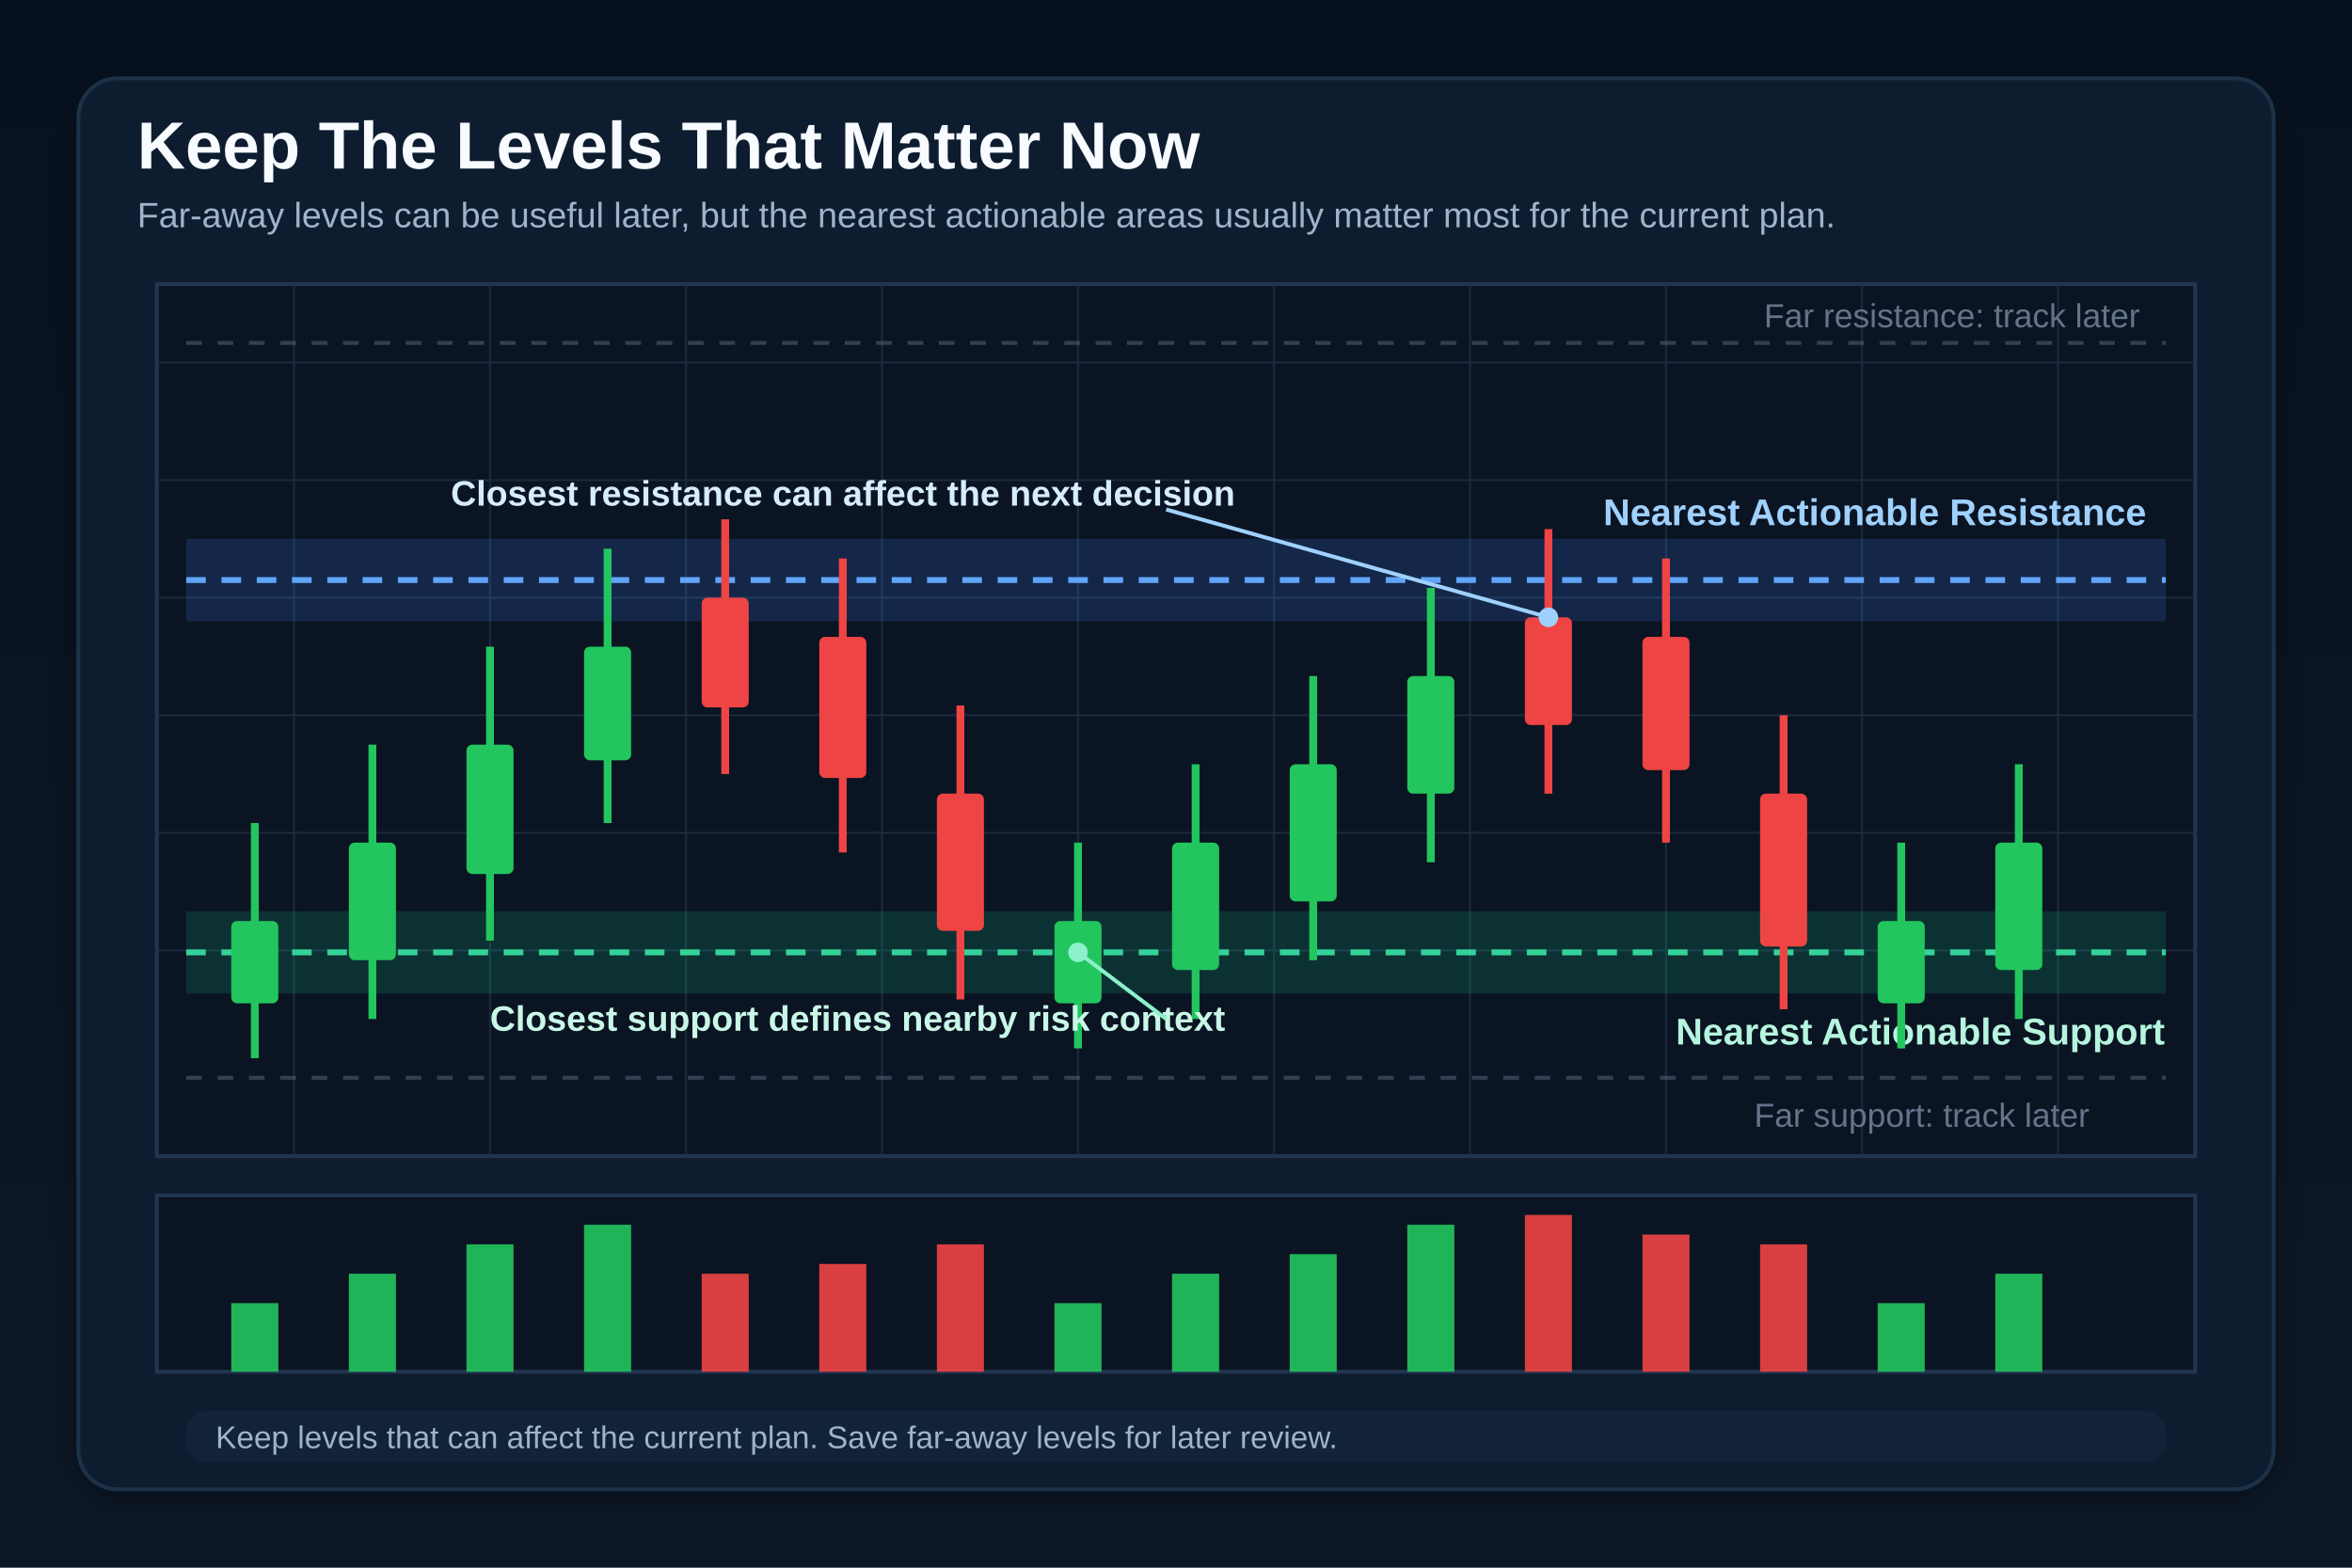
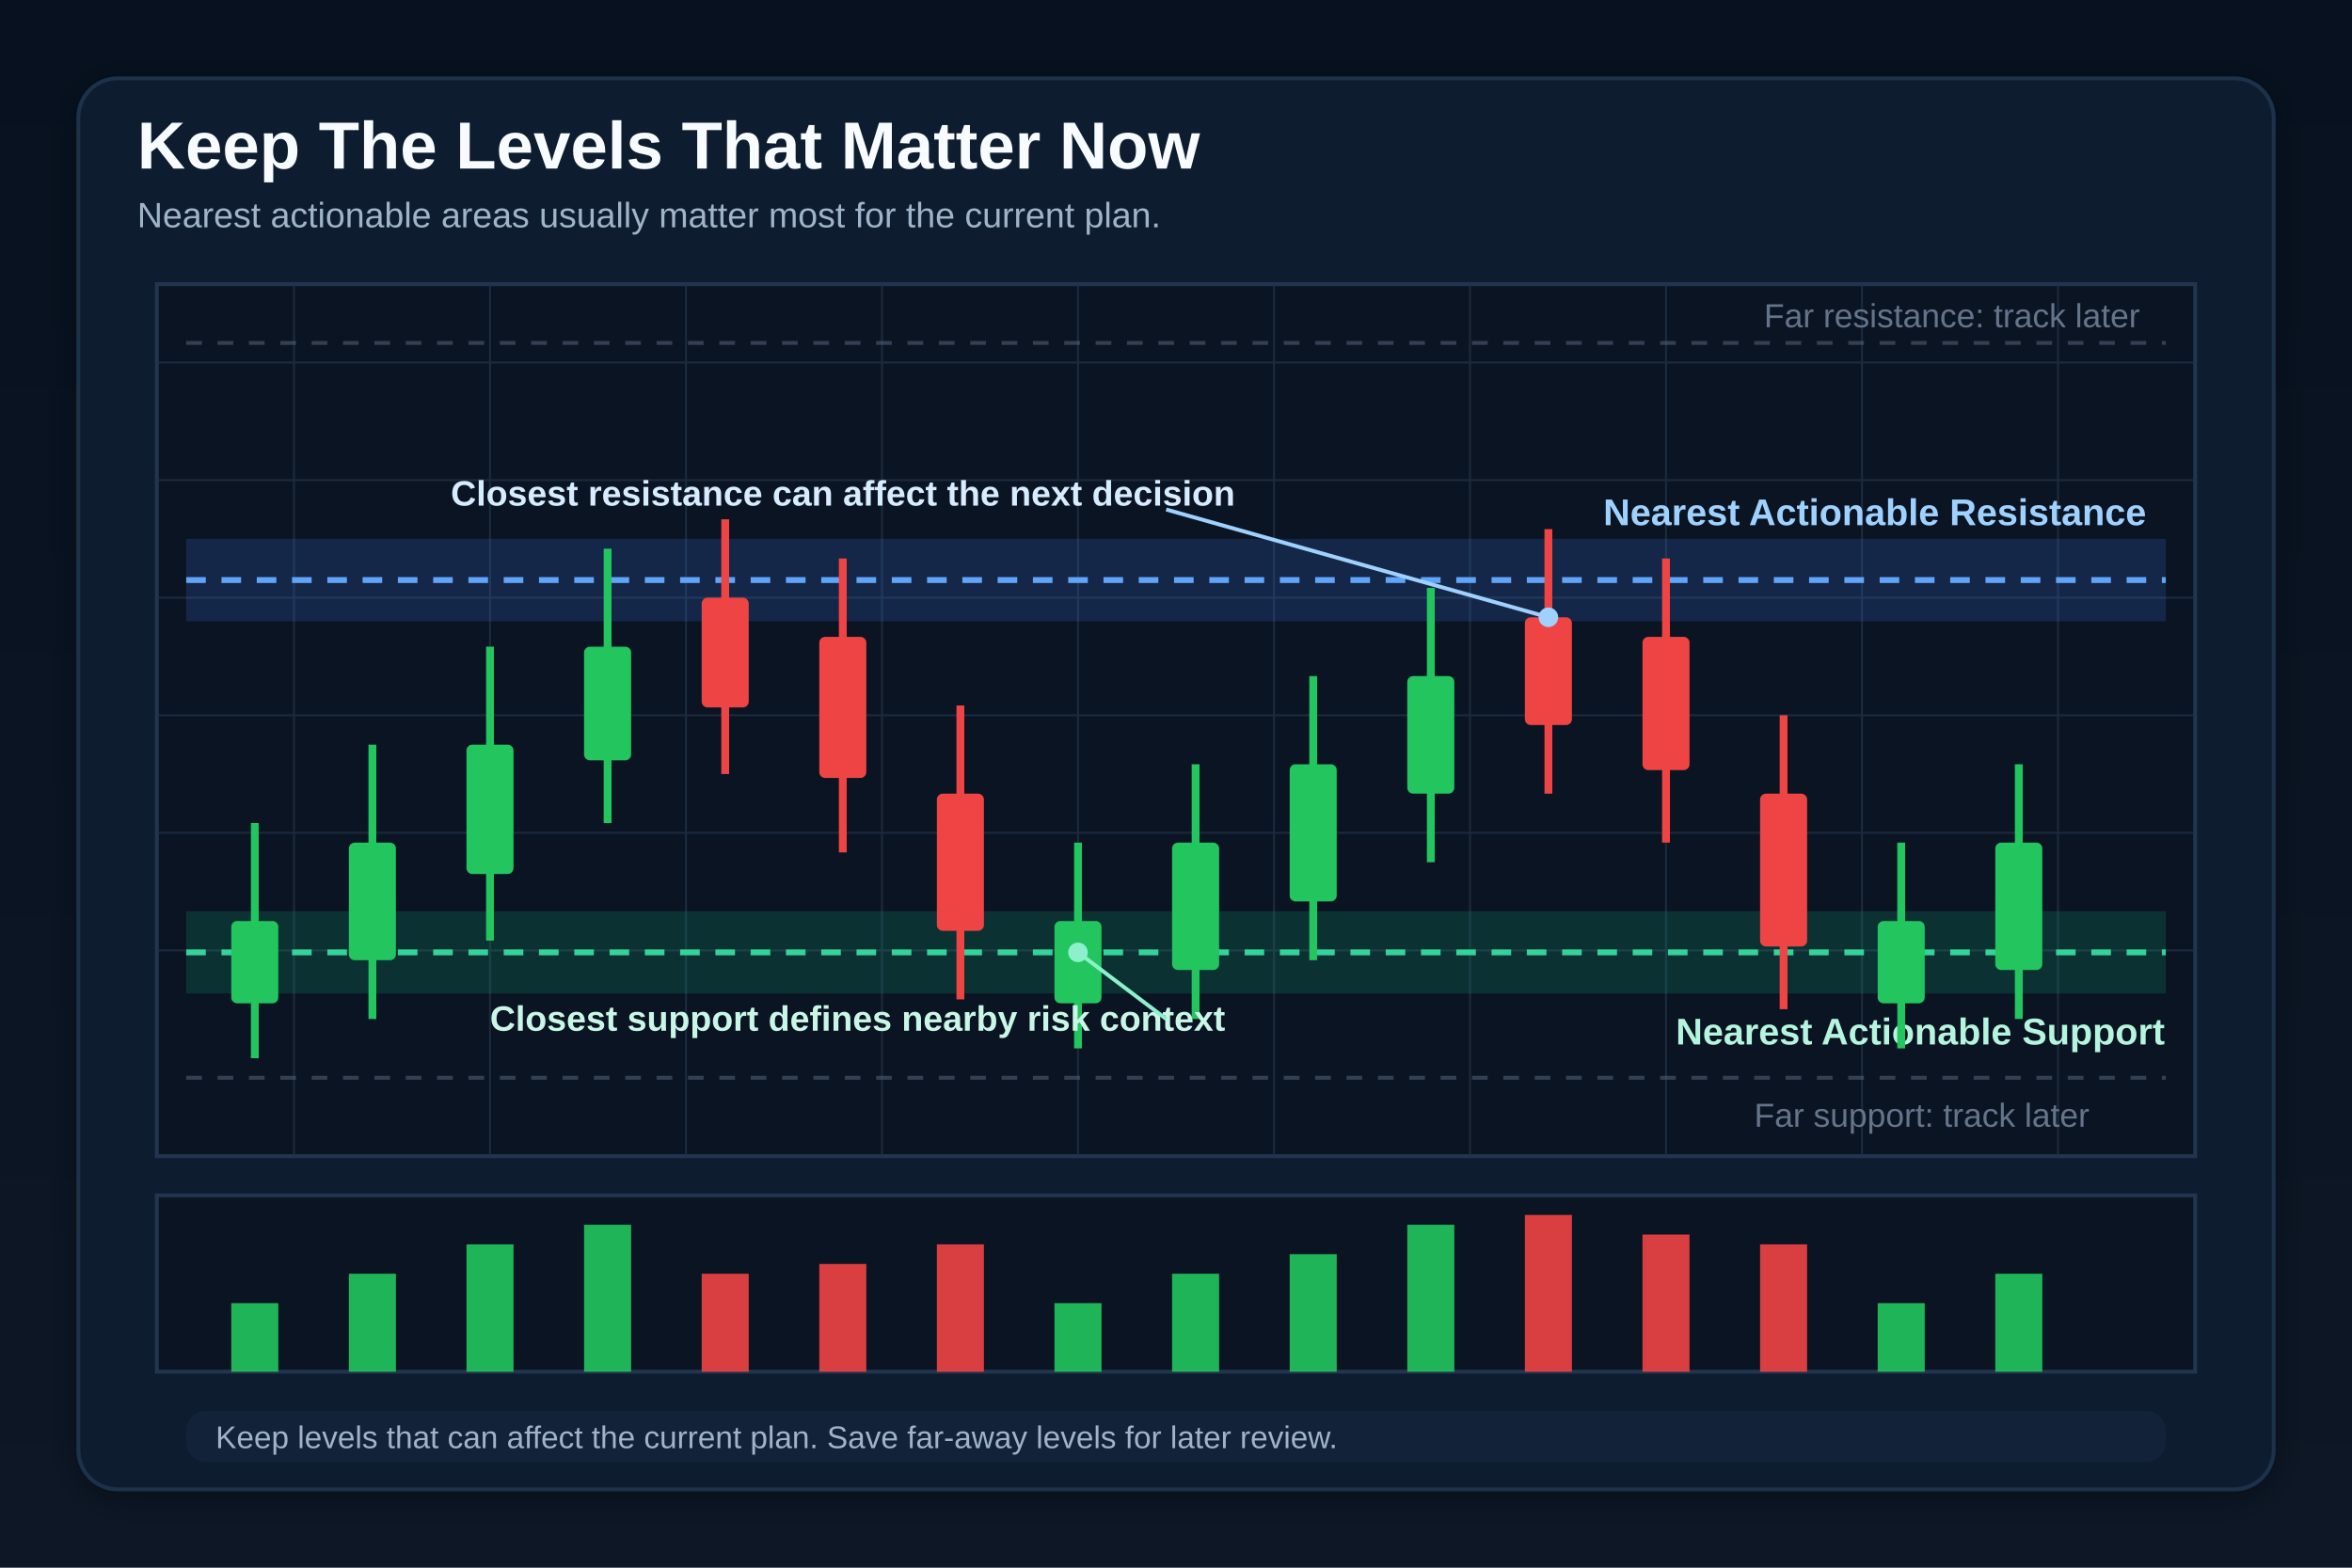
<svg xmlns="http://www.w3.org/2000/svg" width="1200" height="800" viewBox="0 0 1200 800" role="img" aria-labelledby="title desc">
  <defs>
    <linearGradient id="bg" x1="0" y1="0" x2="0" y2="1">
      <stop offset="0" stop-color="#07111f" />
      <stop offset="1" stop-color="#0d1726" />
    </linearGradient>
    <filter id="shadow">
      <feDropShadow dx="0" dy="4" stdDeviation="8" flood-color="#000" flood-opacity="0.35" />
    </filter>
  </defs>
  <rect width="1200" height="800" fill="url(#bg)" />
  <rect x="40" y="40" width="1120" height="720" rx="20" fill="#0f1b2d" stroke="#1e3149" stroke-width="2" filter="url(#shadow)" />
  <text x="70" y="86" fill="#f8fbff" font-family="Arial" font-size="34" font-weight="700">Keep The Levels That Matter Now</text>
-   <text x="70" y="116" fill="#9fb4c9" font-family="Arial" font-size="18">Far-away levels can be useful later, but the nearest actionable areas usually matter most for the current plan.</text>
+   <text x="70" y="116" fill="#9fb4c9" font-family="Arial" font-size="18">Nearest actionable areas usually matter most for the current plan.</text>
  <rect x="80" y="145" width="1040" height="445" fill="#0b1422" stroke="#22354e" stroke-width="2" />
  <rect x="80" y="610" width="1040" height="90" fill="#0b1422" stroke="#22354e" stroke-width="2" />
  <g stroke="#203247" stroke-width="1" opacity="0.75">
    <line x1="80" y1="185" x2="1120" y2="185" />
    <line x1="80" y1="245" x2="1120" y2="245" />
    <line x1="80" y1="305" x2="1120" y2="305" />
    <line x1="80" y1="365" x2="1120" y2="365" />
    <line x1="80" y1="425" x2="1120" y2="425" />
    <line x1="80" y1="485" x2="1120" y2="485" />
    <line x1="150" y1="145" x2="150" y2="590" />
    <line x1="250" y1="145" x2="250" y2="590" />
    <line x1="350" y1="145" x2="350" y2="590" />
    <line x1="450" y1="145" x2="450" y2="590" />
    <line x1="550" y1="145" x2="550" y2="590" />
    <line x1="650" y1="145" x2="650" y2="590" />
    <line x1="750" y1="145" x2="750" y2="590" />
    <line x1="850" y1="145" x2="850" y2="590" />
    <line x1="950" y1="145" x2="950" y2="590" />
    <line x1="1050" y1="145" x2="1050" y2="590" />
  </g>
  <line x1="95" y1="175" x2="1105" y2="175" stroke="#64748b" stroke-width="2" stroke-dasharray="8 8" opacity="0.45" />
  <text x="900" y="167" fill="#64748b" font-family="Arial" font-size="17">Far resistance: track later</text>
  <rect x="95" y="275" width="1010" height="42" fill="#3b82f6" opacity="0.18" />
  <line x1="95" y1="296" x2="1105" y2="296" stroke="#60a5fa" stroke-width="3" stroke-dasharray="10 8" />
  <text x="818" y="268" fill="#9fd1ff" font-family="Arial" font-size="19" font-weight="700">Nearest Actionable Resistance</text>
  <rect x="95" y="465" width="1010" height="42" fill="#10b981" opacity="0.18" />
  <line x1="95" y1="486" x2="1105" y2="486" stroke="#34d399" stroke-width="3" stroke-dasharray="10 8" />
  <text x="855" y="533" fill="#b5f5de" font-family="Arial" font-size="19" font-weight="700">Nearest Actionable Support</text>
  <line x1="95" y1="550" x2="1105" y2="550" stroke="#64748b" stroke-width="2" stroke-dasharray="8 8" opacity="0.45" />
  <text x="895" y="575" fill="#64748b" font-family="Arial" font-size="17">Far support: track later</text>
  <g>
    <line x1="130" y1="420" x2="130" y2="540" stroke="#22c55e" stroke-width="4" />
    <rect x="118" y="470" width="24" height="42" rx="3" fill="#22c55e" />
    <line x1="190" y1="380" x2="190" y2="520" stroke="#22c55e" stroke-width="4" />
    <rect x="178" y="430" width="24" height="60" rx="3" fill="#22c55e" />
    <line x1="250" y1="330" x2="250" y2="480" stroke="#22c55e" stroke-width="4" />
    <rect x="238" y="380" width="24" height="66" rx="3" fill="#22c55e" />
    <line x1="310" y1="280" x2="310" y2="420" stroke="#22c55e" stroke-width="4" />
    <rect x="298" y="330" width="24" height="58" rx="3" fill="#22c55e" />
    <line x1="370" y1="265" x2="370" y2="395" stroke="#ef4444" stroke-width="4" />
    <rect x="358" y="305" width="24" height="56" rx="3" fill="#ef4444" />
    <line x1="430" y1="285" x2="430" y2="435" stroke="#ef4444" stroke-width="4" />
    <rect x="418" y="325" width="24" height="72" rx="3" fill="#ef4444" />
    <line x1="490" y1="360" x2="490" y2="510" stroke="#ef4444" stroke-width="4" />
    <rect x="478" y="405" width="24" height="70" rx="3" fill="#ef4444" />
    <line x1="550" y1="430" x2="550" y2="535" stroke="#22c55e" stroke-width="4" />
    <rect x="538" y="470" width="24" height="42" rx="3" fill="#22c55e" />
    <line x1="610" y1="390" x2="610" y2="520" stroke="#22c55e" stroke-width="4" />
    <rect x="598" y="430" width="24" height="65" rx="3" fill="#22c55e" />
    <line x1="670" y1="345" x2="670" y2="490" stroke="#22c55e" stroke-width="4" />
    <rect x="658" y="390" width="24" height="70" rx="3" fill="#22c55e" />
    <line x1="730" y1="300" x2="730" y2="440" stroke="#22c55e" stroke-width="4" />
    <rect x="718" y="345" width="24" height="60" rx="3" fill="#22c55e" />
    <line x1="790" y1="270" x2="790" y2="405" stroke="#ef4444" stroke-width="4" />
    <rect x="778" y="315" width="24" height="55" rx="3" fill="#ef4444" />
    <line x1="850" y1="285" x2="850" y2="430" stroke="#ef4444" stroke-width="4" />
    <rect x="838" y="325" width="24" height="68" rx="3" fill="#ef4444" />
    <line x1="910" y1="365" x2="910" y2="515" stroke="#ef4444" stroke-width="4" />
    <rect x="898" y="405" width="24" height="78" rx="3" fill="#ef4444" />
    <line x1="970" y1="430" x2="970" y2="535" stroke="#22c55e" stroke-width="4" />
    <rect x="958" y="470" width="24" height="42" rx="3" fill="#22c55e" />
    <line x1="1030" y1="390" x2="1030" y2="520" stroke="#22c55e" stroke-width="4" />
    <rect x="1018" y="430" width="24" height="65" rx="3" fill="#22c55e" />
  </g>
  <g opacity="0.9">
    <rect x="118" y="665" width="24" height="35" fill="#22c55e" />
    <rect x="178" y="650" width="24" height="50" fill="#22c55e" />
    <rect x="238" y="635" width="24" height="65" fill="#22c55e" />
    <rect x="298" y="625" width="24" height="75" fill="#22c55e" />
    <rect x="358" y="650" width="24" height="50" fill="#ef4444" />
    <rect x="418" y="645" width="24" height="55" fill="#ef4444" />
    <rect x="478" y="635" width="24" height="65" fill="#ef4444" />
    <rect x="538" y="665" width="24" height="35" fill="#22c55e" />
    <rect x="598" y="650" width="24" height="50" fill="#22c55e" />
    <rect x="658" y="640" width="24" height="60" fill="#22c55e" />
    <rect x="718" y="625" width="24" height="75" fill="#22c55e" />
    <rect x="778" y="620" width="24" height="80" fill="#ef4444" />
    <rect x="838" y="630" width="24" height="70" fill="#ef4444" />
    <rect x="898" y="635" width="24" height="65" fill="#ef4444" />
    <rect x="958" y="665" width="24" height="35" fill="#22c55e" />
    <rect x="1018" y="650" width="24" height="50" fill="#22c55e" />
  </g>
  <g font-family="Arial">
    <text x="230" y="258" fill="#d7ecff" font-size="18" font-weight="700">Closest resistance can affect the next decision</text>
    <line x1="595" y1="260" x2="790" y2="315" stroke="#9fd1ff" stroke-width="2" />
    <circle cx="790" cy="315" r="5" fill="#9fd1ff" />
    <text x="250" y="526" fill="#c9f7e7" font-size="18" font-weight="700">Closest support defines nearby risk context</text>
    <line x1="595" y1="520" x2="550" y2="486" stroke="#8cf0cc" stroke-width="2" />
    <circle cx="550" cy="486" r="5" fill="#8cf0cc" />
    <rect x="95" y="720" width="1010" height="26" rx="10" fill="#122238" />
    <text x="110" y="739" fill="#9fb4c9" font-size="16">Keep levels that can affect the current plan. Save far-away levels for later review.</text>
  </g>
</svg>
